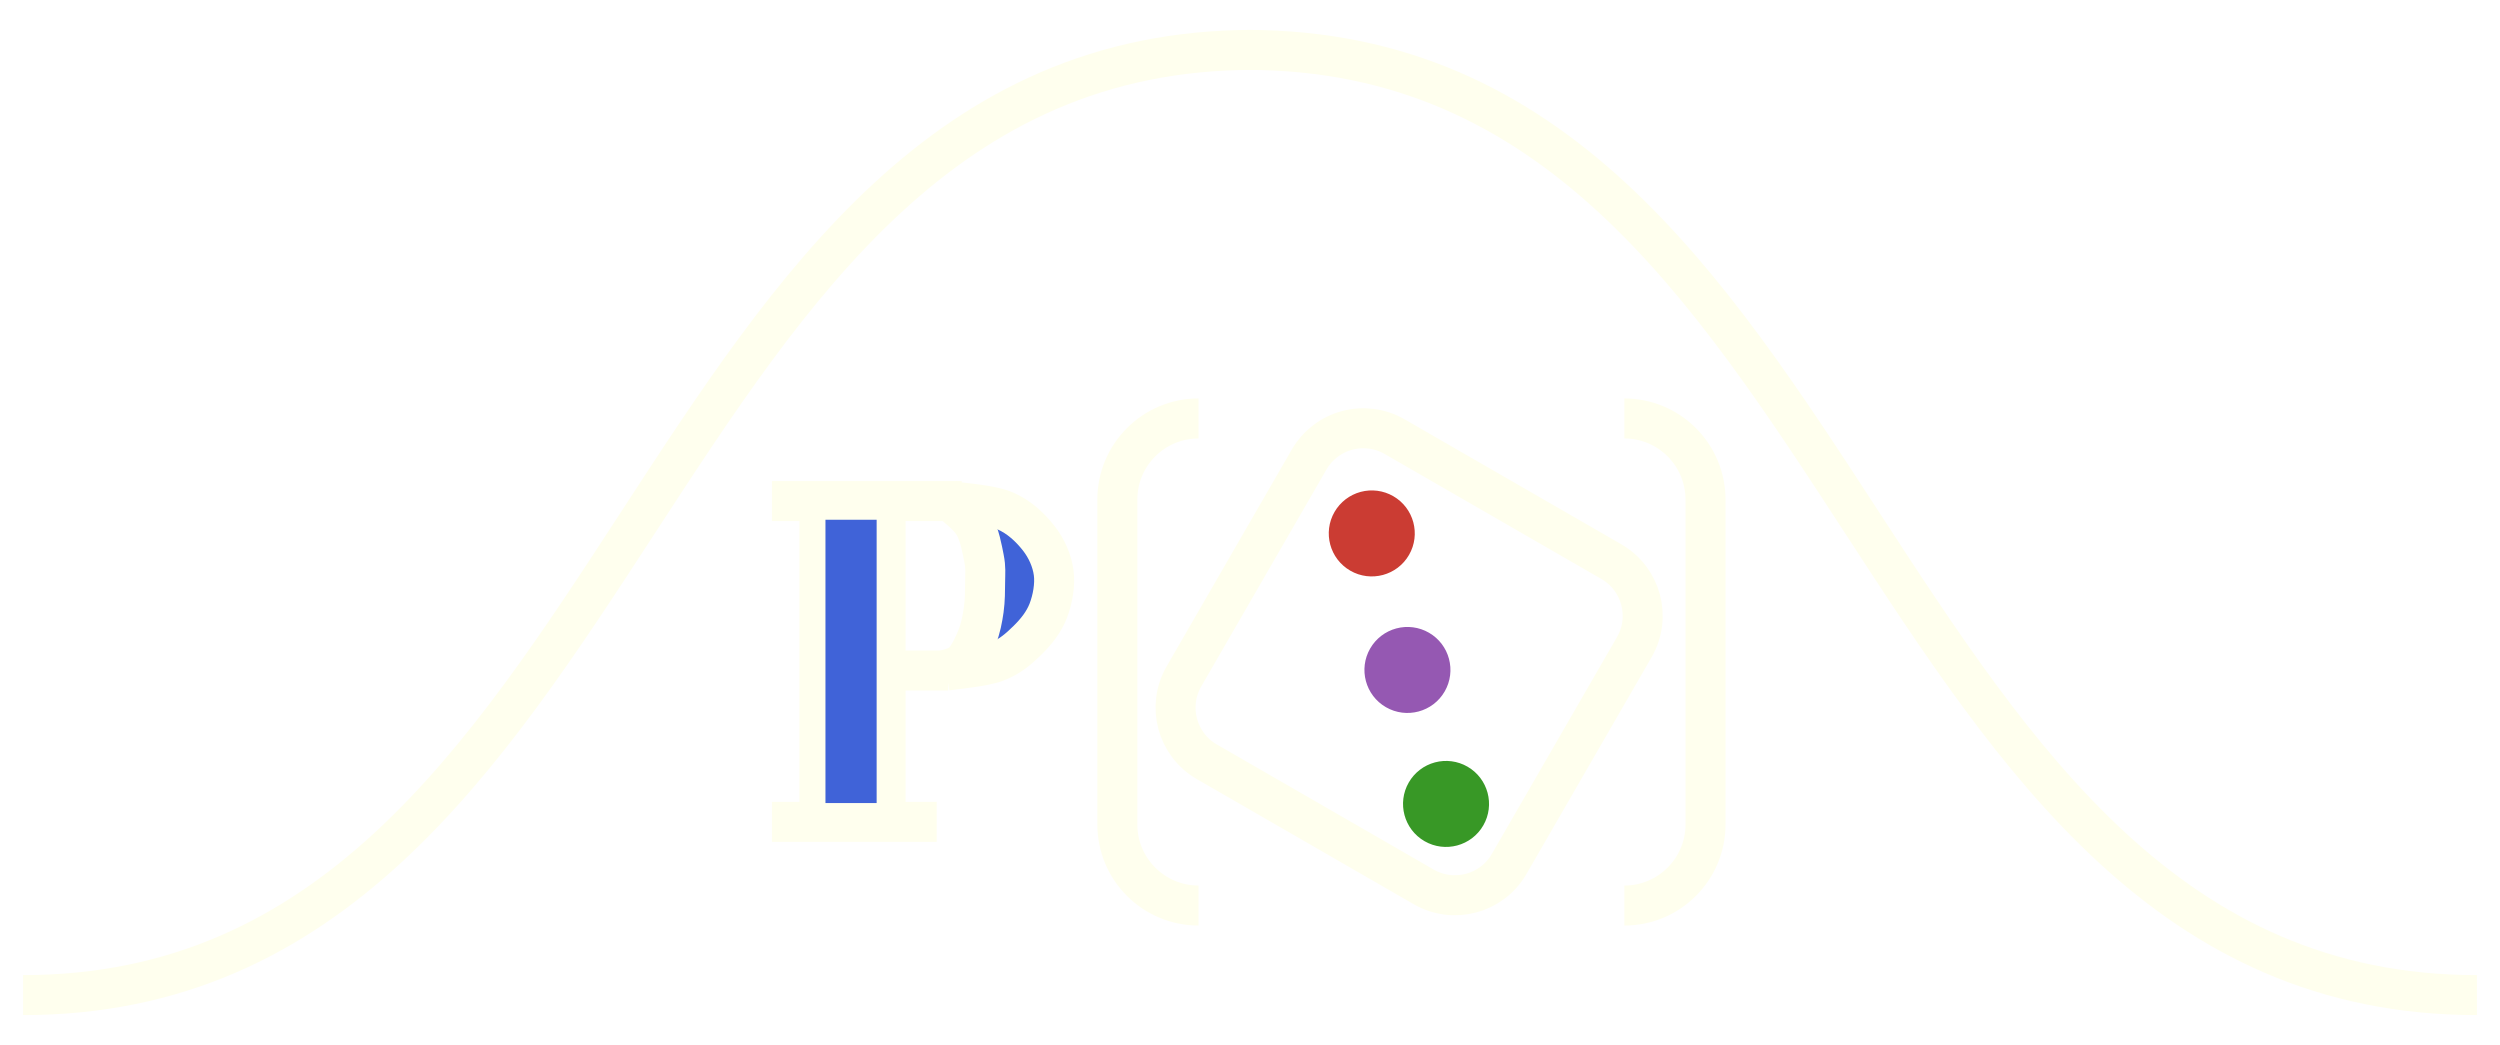
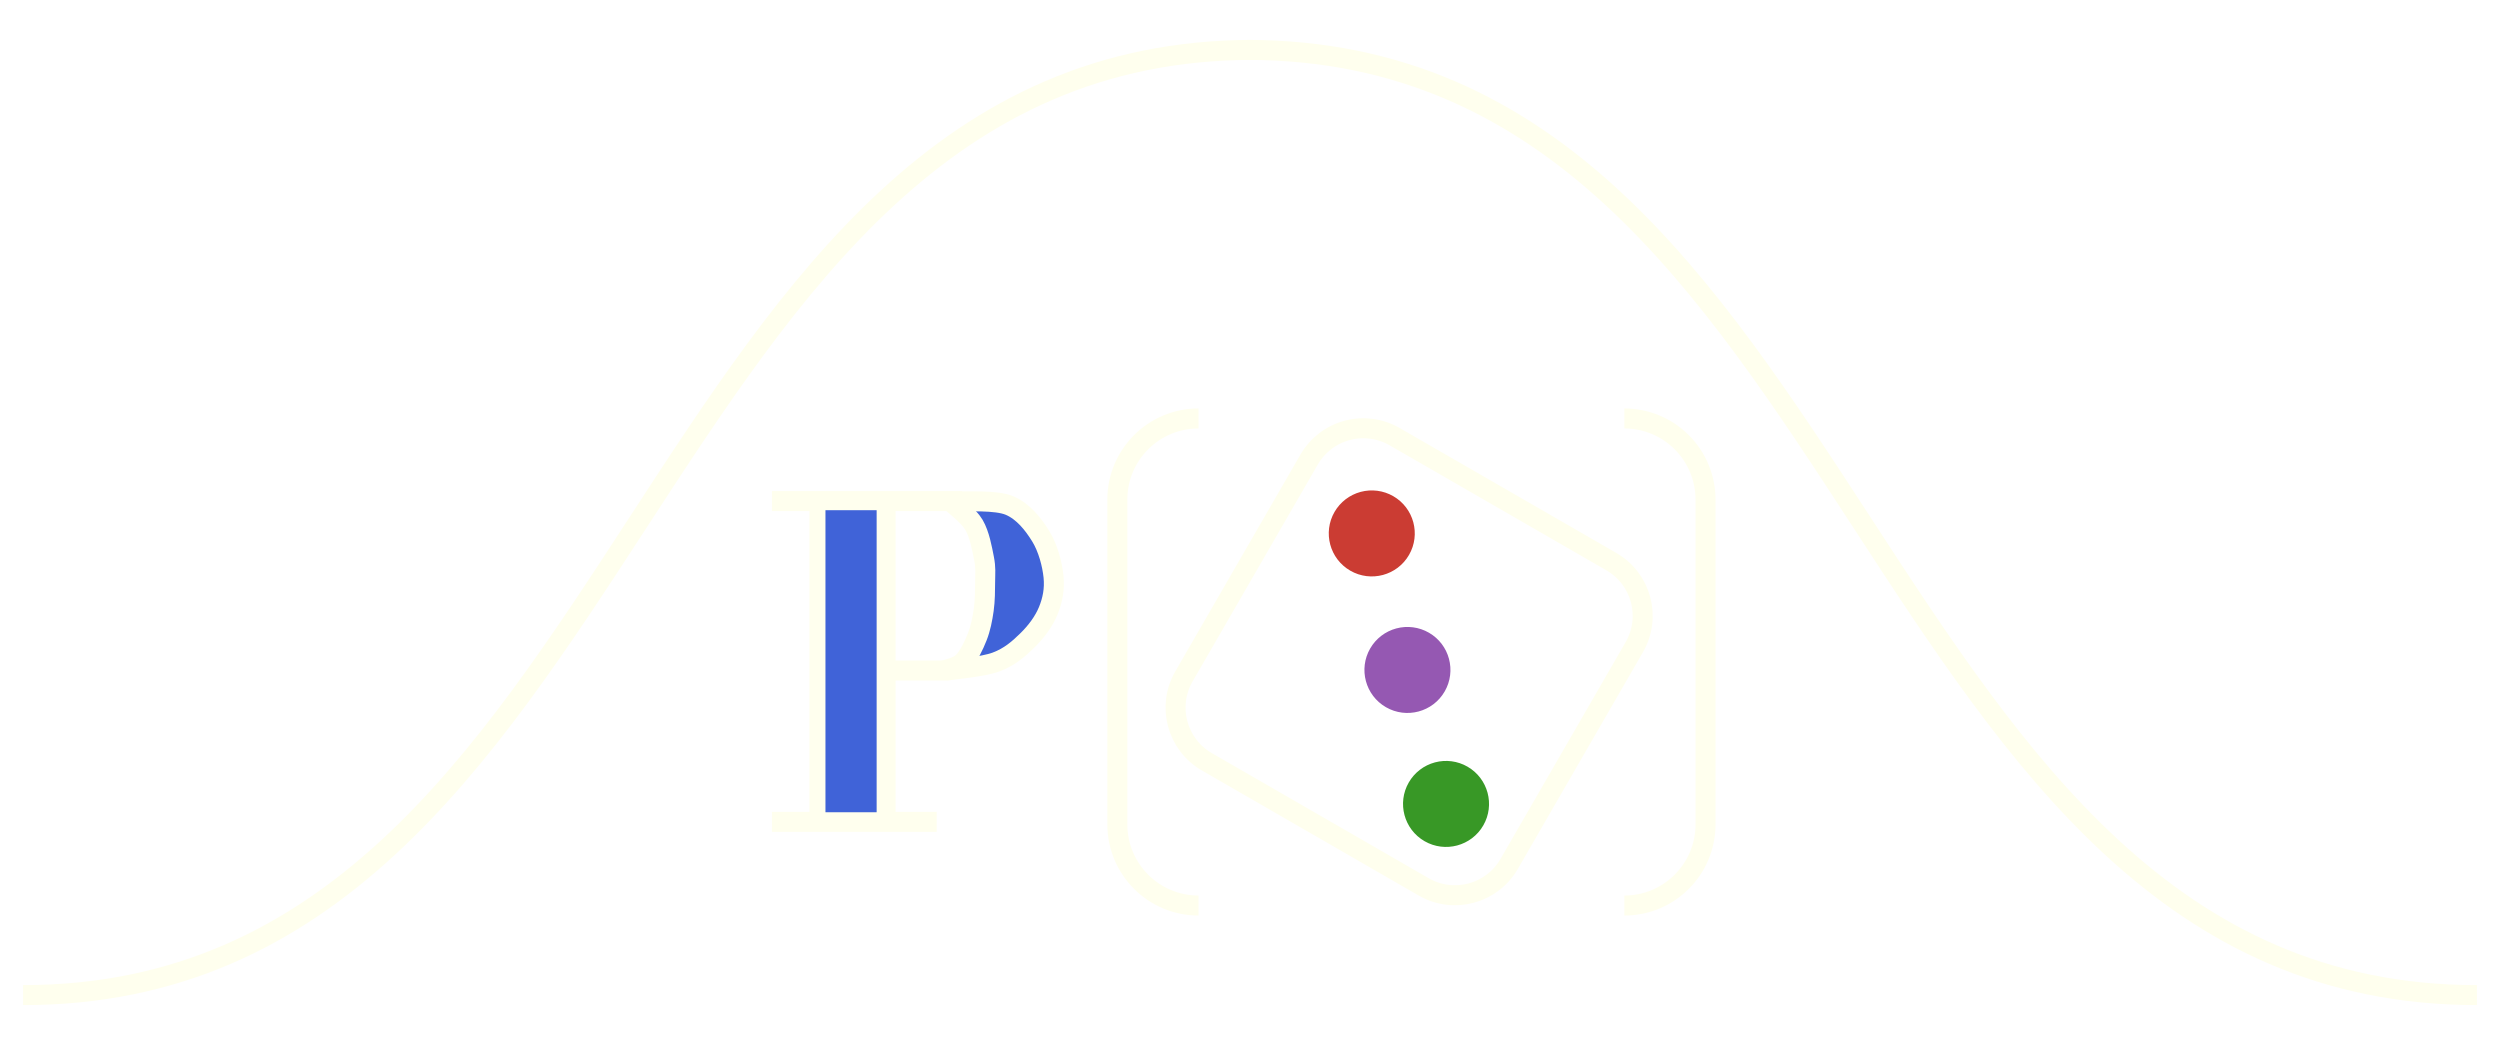
<svg xmlns="http://www.w3.org/2000/svg" version="1.1" viewBox="0.0 0.0 500.0 209.0" fill="none" stroke="none" stroke-linecap="square" stroke-miterlimit="10">
-   <clipPath id="g35721ed1b04_0_79.0">
+   <clipPath id="g357c6a1d0c3_0_0.0">
    <path d="m0 0l500.0 0l0 209.0l-500.0 0l0 -209.0z" clip-rule="nonzero" />
  </clipPath>
-   <g clip-path="url(#g35721ed1b04_0_79.0)">
+   <g clip-path="url(#g357c6a1d0c3_0_0.0)">
    <path fill="#000000" fill-opacity="0.0" d="m0 0l500.0 0l0 209.0l-500.0 0z" fill-rule="evenodd" />
    <path fill="#000000" fill-opacity="0.0" d="m223.468 99.929l0 0c0 -8.967 7.269 -16.237 16.237 -16.237l85.165 0c4.306 0 8.436 1.711 11.481 4.756c3.045 3.045 4.756 7.175 4.756 11.481l0 64.944c0 8.967 -7.269 16.237 -16.237 16.237l-85.165 0c-8.967 0 -16.237 -7.269 -16.237 -16.237z" fill-rule="evenodd" />
    <path fill="#000000" fill-opacity="0.0" d="m239.704 181.109c-8.967 0 -16.237 -7.269 -16.237 -16.237l0 -64.944l0 0c0 -8.967 7.269 -16.237 16.237 -16.237m85.165 0c4.306 0 8.436 1.711 11.481 4.756c3.045 3.045 4.756 7.175 4.756 11.481l0 64.944c0 8.967 -7.269 16.237 -16.237 16.237" fill-rule="evenodd" />
-     <path stroke="#ffffee" stroke-width="8.0" stroke-linejoin="round" stroke-linecap="butt" d="m239.704 181.109c-8.967 0 -16.237 -7.269 -16.237 -16.237l0 -64.944l0 0c0 -8.967 7.269 -16.237 16.237 -16.237m85.165 0c4.306 0 8.436 1.711 11.481 4.756c3.045 3.045 4.756 7.175 4.756 11.481l0 64.944c0 8.967 -7.269 16.237 -16.237 16.237" fill-rule="evenodd" />
+     <path stroke="#ffffee" stroke-width="4.0" stroke-linejoin="round" stroke-linecap="butt" d="m239.704 181.109c-8.967 0 -16.237 -7.269 -16.237 -16.237l0 -64.944l0 0c0 -8.967 7.269 -16.237 16.237 -16.237m85.165 0c4.306 0 8.436 1.711 11.481 4.756c3.045 3.045 4.756 7.175 4.756 11.481l0 64.944c0 8.967 -7.269 16.237 -16.237 16.237" fill-rule="evenodd" />
    <path fill="#4063d8" d="m195.721 127.991l5.228 0l0 4.157l-5.228 0z" fill-rule="evenodd" />
    <path fill="#4063d8" d="m196.896 122.765l8.346 0l0 6.646l-8.346 0z" fill-rule="evenodd" />
    <path fill="#4063d8" d="m197.06 107.724l11.748 0l0 18.835l-11.748 0z" fill-rule="evenodd" />
-     <path fill="#4063d8" d="m195.097 102.404l10.236 0l0 8.126l-10.236 0z" fill-rule="evenodd" />
+     <path fill="#4063d8" d="m194.971 102.045l11.244 0l0 8.472l-11.244 0z" fill-rule="evenodd" />
    <path fill="#000000" fill-opacity="0.0" d="m4.614 199.02c61.496 0 92.244 -47.26 122.992 -94.52c30.748 -47.26 61.496 -94.52 122.992 -94.52" fill-rule="evenodd" />
-     <path stroke="#ffffee" stroke-width="8.0" stroke-linejoin="round" stroke-linecap="butt" d="m4.614 199.02c61.496 0 92.244 -47.26 122.992 -94.52c30.748 -47.26 61.496 -94.52 122.992 -94.52" fill-rule="evenodd" />
+     <path stroke="#ffffee" stroke-width="4.0" stroke-linejoin="round" stroke-linecap="butt" d="m4.614 199.02c61.496 0 92.244 -47.26 122.992 -94.52c30.748 -47.26 61.496 -94.52 122.992 -94.52" fill-rule="evenodd" />
    <path fill="#000000" fill-opacity="0.0" d="m241.376 152.366l0 0c-5.987 -3.453 -8.039 -11.104 -4.584 -17.09l25.031 -43.364l0 0c1.659 -2.874 4.393 -4.972 7.599 -5.832c3.206 -0.86 6.622 -0.412 9.497 1.247l43.359 25.008c5.987 3.453 8.039 11.104 4.584 17.09l-25.031 43.364c-3.455 5.986 -11.109 8.039 -17.096 4.586z" fill-rule="evenodd" />
-     <path stroke="#ffffee" stroke-width="8.0" stroke-linejoin="round" stroke-linecap="butt" d="m241.376 152.366l0 0c-5.987 -3.453 -8.039 -11.104 -4.584 -17.09l25.031 -43.364l0 0c1.659 -2.874 4.393 -4.972 7.599 -5.832c3.206 -0.86 6.622 -0.412 9.497 1.247l43.359 25.008c5.987 3.453 8.039 11.104 4.584 17.09l-25.031 43.364c-3.455 5.986 -11.109 8.039 -17.096 4.586z" fill-rule="evenodd" />
+     <path stroke="#ffffee" stroke-width="4.0" stroke-linejoin="round" stroke-linecap="butt" d="m241.376 152.366l0 0c-5.987 -3.453 -8.039 -11.104 -4.584 -17.09l25.031 -43.364l0 0c1.659 -2.874 4.393 -4.972 7.599 -5.832c3.206 -0.86 6.622 -0.412 9.497 1.247l43.359 25.008c5.987 3.453 8.039 11.104 4.584 17.09l-25.031 43.364c-3.455 5.986 -11.109 8.039 -17.096 4.586z" fill-rule="evenodd" />
    <path fill="#cb3c33" d="m270.056 114.134l0 0c-4.114 -2.374 -5.524 -7.634 -3.15 -11.748l0 0c1.14 -1.976 3.019 -3.417 5.222 -4.008c2.203 -0.591 4.551 -0.282 6.526 0.858l0 0c4.114 2.374 5.524 7.634 3.15 11.748l0 0c-2.374 4.114 -7.634 5.524 -11.748 3.15z" fill-rule="evenodd" />
    <path fill="#389826" d="m284.908 168.235l0 0c-4.114 -2.374 -5.524 -7.634 -3.15 -11.748l0 0c1.14 -1.976 3.019 -3.417 5.222 -4.008c2.203 -0.591 4.551 -0.282 6.526 0.858l0 0c4.114 2.374 5.524 7.634 3.15 11.748l0 0c-2.374 4.114 -7.634 5.524 -11.748 3.15z" fill-rule="evenodd" />
    <path fill="#9558b2" d="m277.189 141.44l0 0c-4.114 -2.374 -5.524 -7.634 -3.15 -11.748l0 0c1.14 -1.976 3.019 -3.417 5.222 -4.008c2.203 -0.591 4.551 -0.282 6.526 0.858l0 0c4.114 2.374 5.524 7.634 3.15 11.748l0 0c-2.374 4.114 -7.634 5.524 -11.748 3.15z" fill-rule="evenodd" />
    <path fill="#000000" fill-opacity="0.0" d="m163.884 99.208l0 65.449" fill-rule="evenodd" />
-     <path stroke="#ffffee" stroke-width="8.0" stroke-linejoin="round" stroke-linecap="butt" d="m163.884 99.208l0 65.449" fill-rule="evenodd" />
+     <path stroke="#ffffee" stroke-width="4.0" stroke-linejoin="round" stroke-linecap="butt" d="m163.884 99.208l0 65.449" fill-rule="evenodd" />
    <path fill="#000000" fill-opacity="0.0" d="m177.114 99.208l0 65.449" fill-rule="evenodd" />
-     <path stroke="#ffffee" stroke-width="8.0" stroke-linejoin="round" stroke-linecap="butt" d="m177.114 99.208l0 65.449" fill-rule="evenodd" />
+     <path stroke="#ffffee" stroke-width="4.0" stroke-linejoin="round" stroke-linecap="butt" d="m177.114 99.208l0 65.449" fill-rule="evenodd" />
    <path fill="#000000" fill-opacity="0.0" d="m154.394 100.217l37.953 0" fill-rule="evenodd" />
-     <path stroke="#ffffee" stroke-width="8.0" stroke-linejoin="round" stroke-linecap="butt" d="m154.394 100.217l37.953 0" fill-rule="evenodd" />
+     <path stroke="#ffffee" stroke-width="4.0" stroke-linejoin="round" stroke-linecap="butt" d="m154.394 100.217l37.953 0" fill-rule="evenodd" />
    <path fill="#000000" fill-opacity="0.0" d="m154.394 164.37l32.945 0" fill-rule="evenodd" />
-     <path stroke="#ffffee" stroke-width="8.0" stroke-linejoin="round" stroke-linecap="butt" d="m154.394 164.37l32.945 0" fill-rule="evenodd" />
+     <path stroke="#ffffee" stroke-width="4.0" stroke-linejoin="round" stroke-linecap="butt" d="m154.394 164.37l32.945 0" fill-rule="evenodd" />
    <path fill="#000000" fill-opacity="0.0" d="m177.017 134.103l12.63 0" fill-rule="evenodd" />
-     <path stroke="#ffffee" stroke-width="8.0" stroke-linejoin="round" stroke-linecap="butt" d="m177.017 134.103l12.63 0" fill-rule="evenodd" />
+     <path stroke="#ffffee" stroke-width="4.0" stroke-linejoin="round" stroke-linecap="butt" d="m177.017 134.103l12.63 0" fill-rule="evenodd" />
    <path fill="#000000" fill-opacity="0.0" d="m190.002 100.182c0.798 0.798 3.653 2.865 4.787 4.787c1.134 1.922 1.646 4.86 2.019 6.746c0.373 1.886 0.227 2.866 0.217 4.571c-0.01 1.705 -0.013 3.808 -0.277 5.658c-0.264 1.85 -0.616 3.7 -1.306 5.441c-0.689 1.741 -1.705 3.881 -2.829 5.005c-1.124 1.125 -3.264 1.452 -3.917 1.742" fill-rule="evenodd" />
-     <path stroke="#ffffee" stroke-width="8.0" stroke-linejoin="round" stroke-linecap="butt" d="m190.002 100.182c0.798 0.798 3.653 2.865 4.787 4.787c1.134 1.922 1.646 4.86 2.019 6.746c0.373 1.886 0.227 2.866 0.217 4.571c-0.01 1.705 -0.013 3.808 -0.277 5.658c-0.264 1.85 -0.616 3.7 -1.306 5.441c-0.689 1.741 -1.705 3.881 -2.829 5.005c-1.124 1.125 -3.264 1.452 -3.917 1.742" fill-rule="evenodd" />
-     <path fill="#000000" fill-opacity="0.0" d="m190.357 100.249c1.764 0.315 7.696 0.668 10.585 1.89c2.889 1.222 5.116 3.373 6.748 5.441c1.632 2.068 2.718 4.535 3.045 6.966c0.326 2.43 -0.217 5.368 -1.087 7.617c-0.87 2.249 -2.397 4.172 -4.134 5.877c-1.737 1.705 -3.565 3.336 -6.286 4.352c-2.721 1.016 -8.366 1.452 -10.039 1.743" fill-rule="evenodd" />
-     <path stroke="#ffffee" stroke-width="8.0" stroke-linejoin="round" stroke-linecap="butt" d="m190.357 100.249c1.764 0.315 7.696 0.668 10.585 1.89c2.889 1.222 5.116 3.373 6.748 5.441c1.632 2.068 2.718 4.535 3.045 6.966c0.326 2.43 -0.217 5.368 -1.087 7.617c-0.87 2.249 -2.397 4.172 -4.134 5.877c-1.737 1.705 -3.565 3.336 -6.286 4.352c-2.721 1.016 -8.366 1.452 -10.039 1.743" fill-rule="evenodd" />
-     <path fill="#4063d8" d="m165.092 103.95l10.236 0l0 56.661l-10.236 0z" fill-rule="evenodd" />
+     <path stroke="#ffffee" stroke-width="4.0" stroke-linejoin="round" stroke-linecap="butt" d="m190.002 100.182c0.798 0.798 3.653 2.865 4.787 4.787c1.134 1.922 1.646 4.86 2.019 6.746c0.373 1.886 0.227 2.866 0.217 4.571c-0.01 1.705 -0.013 3.808 -0.277 5.658c-0.264 1.85 -0.616 3.7 -1.306 5.441c-0.689 1.741 -1.705 3.881 -2.829 5.005c-1.124 1.125 -3.264 1.452 -3.917 1.742" fill-rule="evenodd" />
+     <path fill="#000000" fill-opacity="0.0" d="m191.596 100.234c1.719 0.146 7.555 -0.293 10.312 0.874c2.758 1.167 4.767 3.754 6.234 6.126c1.466 2.372 2.313 5.619 2.564 8.108c0.251 2.488 -0.192 4.705 -1.058 6.822c-0.865 2.116 -2.397 4.172 -4.134 5.877c-1.737 1.705 -3.565 3.336 -6.286 4.352c-2.721 1.016 -8.366 1.452 -10.039 1.743" fill-rule="evenodd" />
+     <path stroke="#ffffee" stroke-width="4.0" stroke-linejoin="round" stroke-linecap="butt" d="m191.596 100.234c1.719 0.146 7.555 -0.293 10.312 0.874c2.758 1.167 4.767 3.754 6.234 6.126c1.466 2.372 2.313 5.619 2.564 8.108c0.251 2.488 -0.192 4.705 -1.058 6.822c-0.865 2.116 -2.397 4.172 -4.134 5.877c-1.737 1.705 -3.565 3.336 -6.286 4.352c-2.721 1.016 -8.366 1.452 -10.039 1.743" fill-rule="evenodd" />
+     <path fill="#4063d8" d="m165.092 102.04l10.236 0l0 60.409l-10.236 0z" fill-rule="evenodd" />
    <path fill="#000000" fill-opacity="0.0" d="m495.383 199.02c-61.496 0 -92.244 -47.26 -122.992 -94.52c-30.748 -47.26 -61.496 -94.52 -122.992 -94.52" fill-rule="evenodd" />
-     <path stroke="#ffffee" stroke-width="8.0" stroke-linejoin="round" stroke-linecap="butt" d="m495.383 199.02c-61.496 0 -92.244 -47.26 -122.992 -94.52c-30.748 -47.26 -61.496 -94.52 -122.992 -94.52" fill-rule="evenodd" />
+     <path stroke="#ffffee" stroke-width="4.0" stroke-linejoin="round" stroke-linecap="butt" d="m495.383 199.02c-61.496 0 -92.244 -47.26 -122.992 -94.52c-30.748 -47.26 -61.496 -94.52 -122.992 -94.52" fill-rule="evenodd" />
  </g>
</svg>
